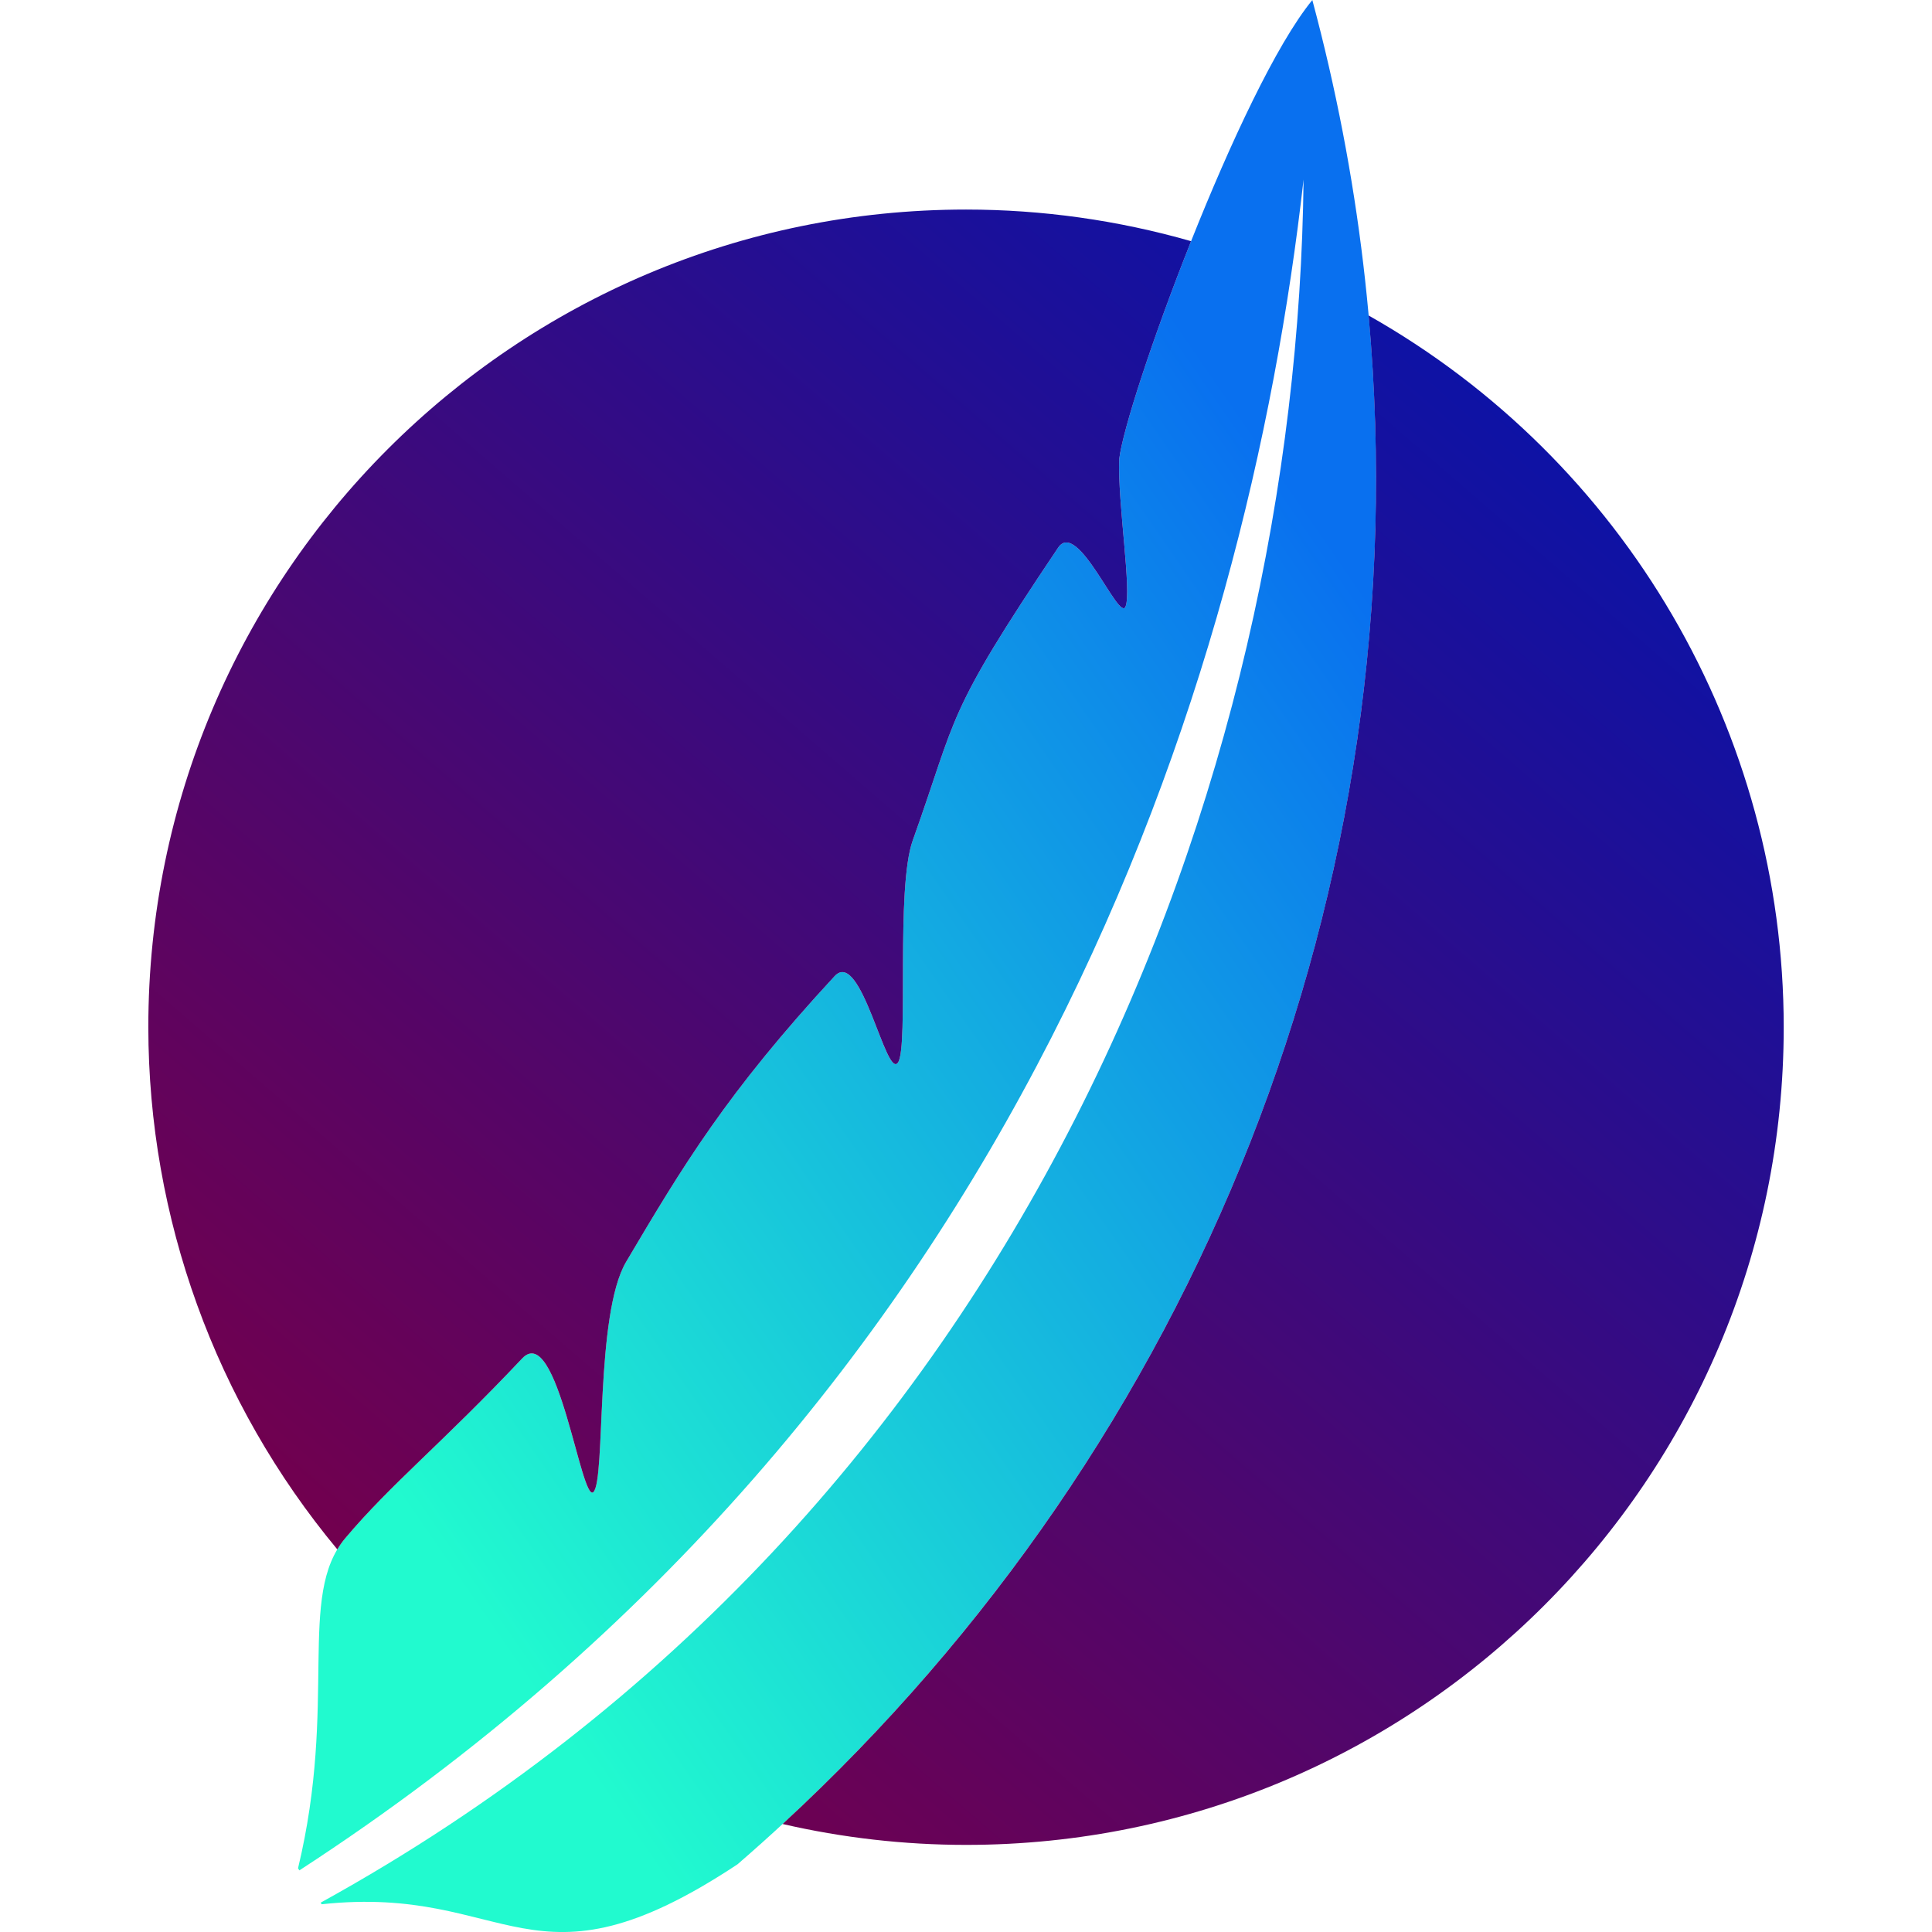
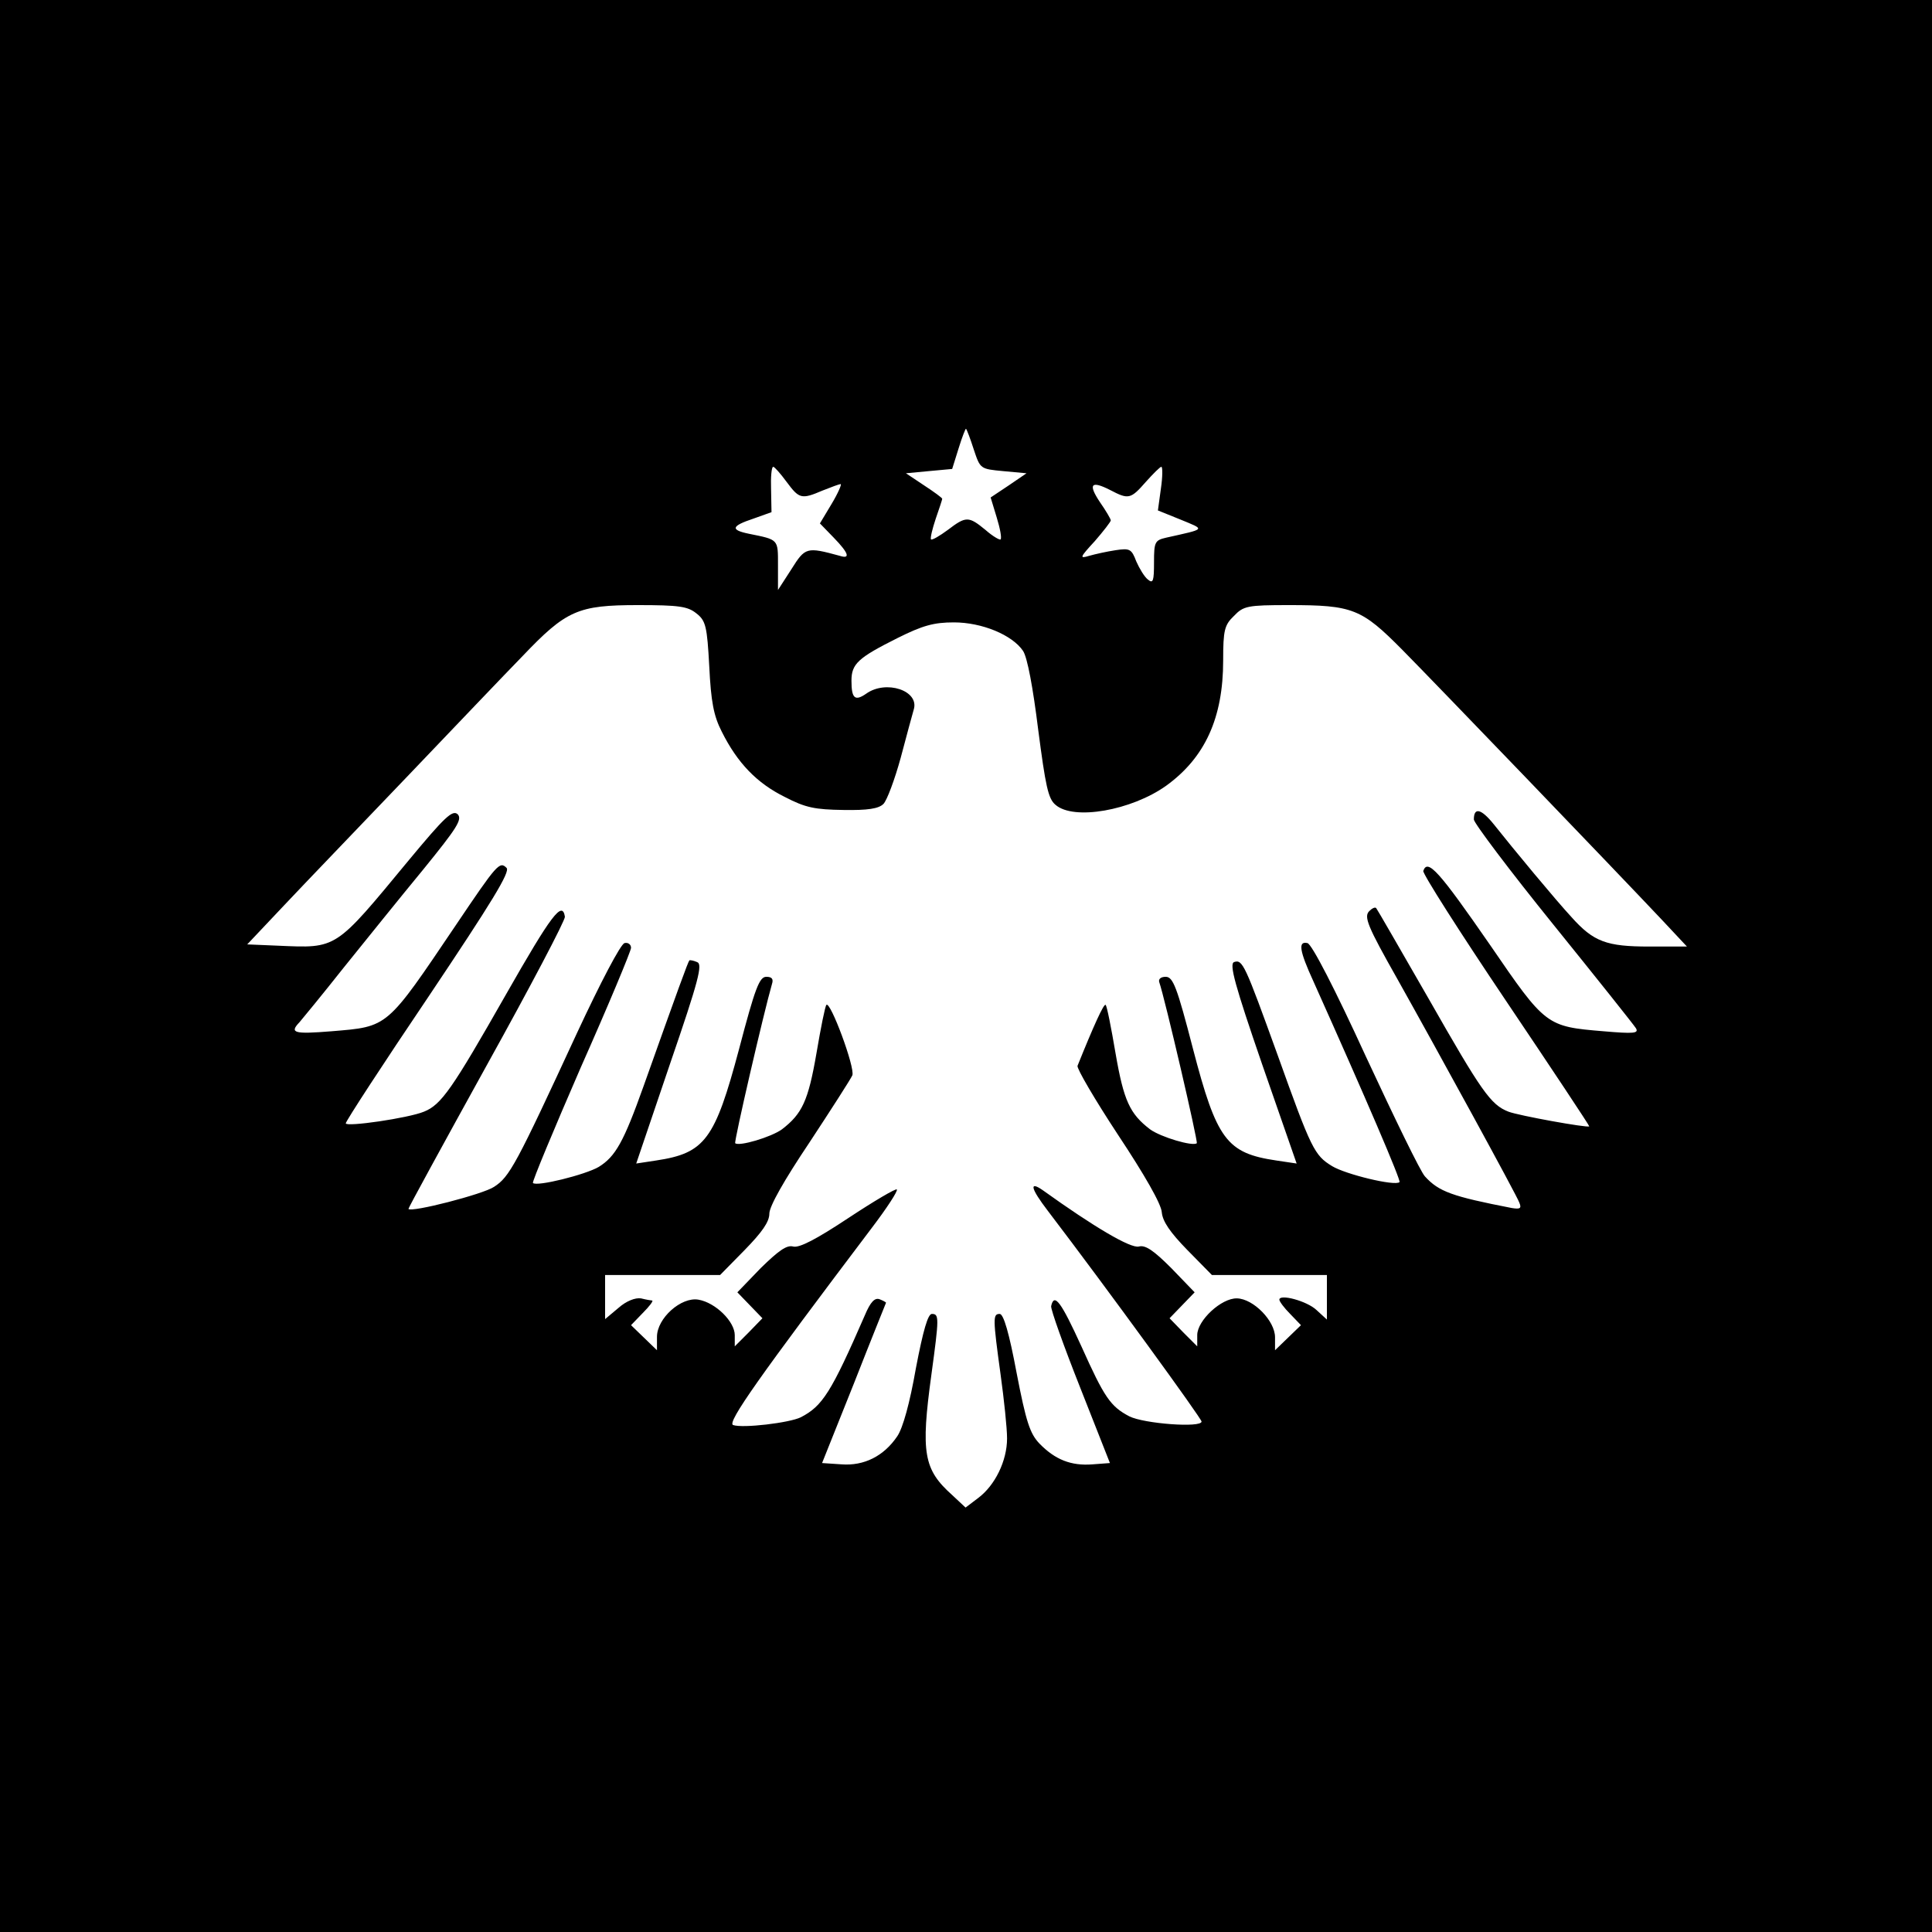
- <svg xmlns="http://www.w3.org/2000/svg" xmlns:xlink="http://www.w3.org/1999/xlink" width="512" height="512" version="1.1" viewBox="0 0 512 512">
-   <defs>
-     <linearGradient id="linearGradient22708">
-       <stop stop-color="#21facf" offset="0" />
-       <stop stop-color="#0970ef" offset="1" />
-     </linearGradient>
-     <linearGradient id="linearGradient6949" x1="68.454" x2="198.59" y1="246.73" y2="96.35" gradientTransform="translate(-5.754,-56.594)" gradientUnits="userSpaceOnUse">
-       <stop stop-color="#72004e" offset="0" />
-       <stop stop-color="#0015b1" offset="1" />
-     </linearGradient>
-     <linearGradient id="linearGradient22718" x1="56.735" x2="155.2" y1="246.96" y2="58.575" gradientUnits="userSpaceOnUse">
-       <stop stop-color="#4f00da" offset="0" />
-       <stop stop-color="#e5311b" offset="1" />
-     </linearGradient>
-     <linearGradient id="linearGradient23463" x1="68.454" x2="198.59" y1="246.73" y2="96.35" gradientUnits="userSpaceOnUse" xlink:href="#linearGradient22708" />
-     <linearGradient id="linearGradient903" x1="54.478" x2="192.1" y1="247.56" y2="9.809" gradientTransform="matrix(.87923 0 0 .87923 -9.551 48.787)" gradientUnits="userSpaceOnUse">
-       <stop stop-color="#dc180d" offset="0" />
-       <stop stop-color="#f96e20" offset=".5" />
-       <stop stop-color="#f4ce41" offset="1" />
-     </linearGradient>
-     <linearGradient id="linearGradient918" x1="39.468" x2="154.99" y1="204.22" y2="124.47" gradientUnits="userSpaceOnUse" xlink:href="#linearGradient22708" />
-   </defs>
-   <g transform="matrix(2.473 0 0 2.473 -4.8978 -4.8812)">
-     <path transform="translate(-5.5496,-57.412)" d="m148.16 59.393c-7.71 9.399-19.951 42.888-20.696 49.204-0.17 4.674 1.373 14.231 0.672 15.805-0.719 1.613-5.117-9.446-7.215-6.327-12.219 18.168-10.7 17.731-15.582 31.378-1.836 5.131-0.424 21.99-1.567 23.773-1.273 1.987-3.962-12.31-6.806-9.236-11.603 12.54-16.279 20.379-22.336 30.607-3.359 5.673-2.182 23.33-3.506 24.674-1.302 1.321-3.857-18.326-7.644-14.309-8.519 9.038-14.054 13.441-18.946 19.252-5.198 6.174-0.783 17.584-5.067 35.383l0.145 0.221c77.447-50.308 101.52-127.16 107.61-181.19-0.681 63.93-29.41 142.78-105.33 184.65l0.113 0.171c20.241-2.181 22.307 10.458 44.562-4.284 55.792-48.277 81.856-124.29 61.593-199.78z" display="none" fill="url(#linearGradient903)" />
-     <path transform="translate(-5.5498,-57.412)" d="m148.16 59.393c-7.71 9.399-19.951 42.888-20.696 49.204-0.17 4.674 1.373 14.231 0.672 15.805-0.719 1.613-5.117-9.446-7.215-6.327-12.219 18.168-10.7 17.731-15.582 31.378-1.836 5.131-0.424 21.99-1.567 23.773-1.273 1.987-3.962-12.31-6.806-9.236-11.603 12.54-16.279 20.379-22.336 30.607-3.359 5.673-2.182 23.33-3.506 24.674-1.302 1.321-3.857-18.326-7.644-14.309-8.519 9.038-14.054 13.441-18.946 19.252-5.198 6.174-0.783 17.584-5.067 35.383l0.145 0.221c77.447-50.308 101.52-127.16 107.61-181.19-0.681 63.93-29.41 142.78-105.33 184.65l0.113 0.171c20.241-2.181 22.307 10.458 44.562-4.284 55.792-48.277 81.856-124.29 61.593-199.78z" fill="url(#linearGradient918)" />
-     <g transform="translate(0 2.0218e-5)">
-       <path transform="translate(-5.7543,-56.594)" d="m111.25 81.024c-48.394-1.5e-5 -87.625 39.231-87.625 87.625 0.017 20.443 7.182 40.236 20.253 55.954 0.252-0.422 0.536-0.824 0.858-1.206 4.892-5.81 10.427-10.214 18.946-19.252 3.787-4.018 6.341 15.63 7.644 14.309 1.324-1.344 0.147-19.001 3.506-24.674 6.056-10.228 10.733-18.067 22.336-30.607 2.844-3.074 5.533 11.223 6.806 9.236 1.142-1.782-0.269-18.641 1.566-23.773 4.882-13.647 3.363-13.21 15.582-31.378 2.098-3.119 6.496 7.94 7.215 6.327 0.701-1.573-0.842-11.131-0.672-15.805 0.372-3.15 3.604-13.059 7.705-23.367-7.843-2.247-15.962-3.388-24.12-3.389zm43.142 11.356c5.566 61.595-18.426 120.7-62.796 161.65 6.446 1.486 13.04 2.237 19.655 2.239 48.394 1e-5 87.625-39.231 87.625-87.625-3.1e-4 -31.581-16.995-60.719-44.484-76.268z" display="none" fill="url(#linearGradient22718)" />
-       <path transform="translate(-5.754,-56.594)" d="m111.25 81.024c-48.394-1.5e-5 -87.625 39.231-87.625 87.625 0.017 20.443 7.182 40.236 20.253 55.954 0.252-0.422 0.536-0.824 0.858-1.206 4.892-5.81 10.427-10.214 18.946-19.252 3.787-4.018 6.341 15.63 7.644 14.309 1.324-1.344 0.147-19.001 3.506-24.674 6.056-10.228 10.733-18.067 22.336-30.607 2.844-3.074 5.533 11.223 6.806 9.236 1.142-1.782-0.269-18.641 1.566-23.773 4.882-13.647 3.363-13.21 15.582-31.378 2.098-3.119 6.496 7.94 7.215 6.327 0.701-1.573-0.842-11.131-0.672-15.805 0.372-3.15 3.604-13.059 7.705-23.367-7.843-2.247-15.962-3.388-24.12-3.389zm43.142 11.356c5.566 61.595-18.426 120.7-62.796 161.65 6.446 1.486 13.04 2.237 19.655 2.239 48.394 1e-5 87.625-39.231 87.625-87.625-3.1e-4 -31.581-16.995-60.719-44.484-76.268z" display="none" fill="url(#linearGradient23463)" />
-       <path d="m105.5 24.43c-48.394-1.5e-5 -87.625 39.231-87.625 87.625 0.017 20.443 7.182 40.236 20.253 55.954 0.252-0.422 0.536-0.824 0.858-1.206 4.892-5.81 10.427-10.214 18.946-19.252 3.787-4.018 6.341 15.63 7.644 14.309 1.324-1.344 0.147-19.001 3.506-24.674 6.056-10.228 10.733-18.067 22.336-30.607 2.844-3.074 5.533 11.223 6.806 9.236 1.142-1.782-0.269-18.641 1.566-23.773 4.882-13.647 3.363-13.21 15.582-31.378 2.098-3.119 6.496 7.94 7.215 6.327 0.701-1.573-0.842-11.131-0.672-15.805 0.372-3.15 3.604-13.059 7.705-23.367-7.843-2.247-15.962-3.388-24.12-3.389zm43.142 11.356c5.566 61.595-18.426 120.7-62.796 161.65 6.446 1.486 13.04 2.237 19.655 2.239 48.394 1e-5 87.625-39.231 87.625-87.625-3.1e-4 -31.581-16.995-60.719-44.484-76.268z" fill="url(#linearGradient6949)" />
-     </g>
+ <svg xmlns="http://www.w3.org/2000/svg" version="1.0" width="447pt" height="447pt" viewBox="0 0 447 447" preserveAspectRatio="xMidYMid meet">
+   <g transform="translate(0,447) scale(0.1,-0.1)" fill="#000000" stroke="none">
+     <path d="M0 2235 l0 -2235 2235 0 2235 0 0 2235 0 2235 -2235 0 -2235 0 0 -2235z m2253 1195 c15 -45 15 -45 68 -50 l54 -5 -41 -28 -42 -28 14 -46 c8 -26 12 -48 9 -51 -2 -2 -18 7 -35 22 -39 32 -45 32 -87 0 -19 -14 -36 -24 -39 -22 -2 3 3 24 11 48 8 23 15 44 15 46 0 2 -19 16 -42 31 l-42 28 53 5 54 5 15 48 c8 26 16 46 17 45 2 -2 10 -23 18 -48z m-433 -75 c29 -39 34 -41 83 -20 20 8 39 15 42 15 3 0 -6 -21 -21 -46 l-27 -45 32 -33 c35 -36 39 -50 14 -42 -77 21 -80 20 -112 -31 l-31 -48 0 57 c0 61 2 59 -67 73 -44 9 -41 18 10 35 l42 15 -1 53 c-1 28 1 52 5 52 3 0 17 -16 31 -35z m866 -15 l-7 -51 52 -21 c58 -24 61 -21 -33 -42 -26 -6 -28 -10 -28 -57 0 -43 -2 -50 -14 -40 -8 6 -20 26 -27 42 -11 29 -15 31 -48 26 -20 -3 -47 -9 -61 -13 -23 -7 -22 -4 13 34 20 23 37 45 37 48 0 3 -11 22 -25 42 -28 42 -21 51 24 28 42 -22 47 -21 82 19 17 19 33 35 36 35 3 0 3 -23 -1 -50z m-1075 -289 c22 -17 25 -30 30 -123 4 -81 10 -114 29 -151 36 -72 81 -119 146 -151 48 -25 70 -29 135 -30 57 -1 82 3 93 14 8 8 26 56 40 107 13 50 27 100 30 111 14 44 -64 70 -110 37 -26 -18 -34 -11 -34 30 0 39 15 53 107 99 58 29 84 36 130 36 65 0 135 -29 160 -66 10 -15 23 -85 35 -182 17 -130 23 -160 40 -174 42 -37 176 -13 256 44 90 65 132 157 132 290 0 70 3 82 25 103 22 23 31 25 127 25 148 0 168 -8 263 -104 78 -79 481 -498 599 -623 l59 -63 -87 0 c-99 0 -129 11 -180 68 -37 40 -134 157 -180 215 -29 36 -46 40 -46 11 0 -8 82 -117 183 -242 101 -125 187 -233 192 -241 7 -12 -5 -13 -75 -7 -132 11 -134 12 -262 199 -119 172 -145 201 -155 172 -2 -6 84 -141 191 -300 107 -159 194 -290 193 -291 -4 -4 -164 25 -187 34 -41 16 -62 46 -185 262 -65 113 -119 207 -121 209 -3 3 -10 -1 -16 -7 -13 -13 -4 -35 65 -157 92 -164 277 -502 282 -517 6 -14 2 -16 -17 -13 -139 27 -169 38 -201 73 -10 10 -71 136 -137 278 -71 155 -125 260 -135 262 -22 5 -19 -17 14 -89 122 -272 203 -461 199 -464 -10 -10 -125 18 -156 37 -41 25 -48 39 -126 257 -76 210 -81 222 -101 215 -11 -5 2 -53 65 -236 l80 -230 -47 7 c-115 17 -138 48 -193 259 -37 143 -46 166 -63 166 -11 0 -17 -5 -15 -12 13 -37 90 -369 87 -373 -9 -8 -83 14 -108 32 -47 36 -61 66 -80 176 -10 59 -20 110 -23 112 -4 4 -28 -49 -65 -141 -2 -6 40 -78 94 -160 61 -92 100 -160 101 -179 2 -21 19 -46 59 -87 l57 -58 133 0 133 0 0 -52 0 -51 -24 22 c-22 21 -86 38 -86 24 0 -4 11 -19 25 -33 l25 -26 -30 -29 -30 -29 0 30 c0 38 -50 89 -88 90 -36 1 -92 -51 -92 -85 l0 -26 -32 32 -32 33 29 30 29 30 -54 56 c-41 41 -60 54 -75 50 -19 -5 -105 46 -222 130 -33 23 -28 4 11 -47 141 -185 356 -481 356 -488 0 -15 -133 -5 -167 12 -44 23 -58 44 -111 162 -47 103 -63 125 -70 93 -1 -8 29 -92 67 -188 l69 -175 -40 -3 c-50 -4 -87 11 -123 48 -22 23 -31 50 -53 164 -17 91 -30 136 -39 136 -16 0 -16 -9 2 -140 8 -58 15 -124 15 -148 0 -52 -28 -109 -67 -138 l-29 -22 -31 29 c-66 59 -73 97 -48 279 18 132 18 140 1 140 -9 0 -20 -37 -37 -126 -14 -80 -30 -138 -43 -157 -31 -46 -77 -69 -129 -65 l-45 3 74 185 c40 102 74 186 74 186 0 1 -7 5 -15 8 -11 4 -21 -6 -34 -37 -78 -179 -98 -210 -148 -236 -26 -13 -135 -26 -157 -18 -14 6 61 112 321 456 35 46 61 86 58 89 -2 3 -53 -27 -112 -66 -74 -49 -114 -70 -128 -66 -15 4 -34 -10 -75 -50 l-54 -56 29 -30 29 -30 -32 -33 -32 -32 0 26 c0 31 -44 75 -84 82 -40 7 -96 -43 -96 -86 l0 -31 -30 29 -30 29 27 28 c15 15 25 28 22 29 -2 0 -14 2 -26 5 -13 2 -34 -6 -52 -22 l-31 -26 0 51 0 51 133 0 133 0 57 58 c40 41 57 65 57 84 0 17 34 77 93 165 50 76 95 146 99 155 7 17 -51 173 -60 163 -3 -3 -13 -53 -23 -112 -19 -110 -33 -140 -80 -176 -25 -18 -99 -40 -108 -32 -3 4 66 302 85 368 4 12 0 17 -13 17 -16 0 -26 -26 -63 -167 -56 -210 -79 -241 -192 -258 l-46 -7 78 230 c67 195 76 231 63 236 -9 4 -17 5 -18 4 -3 -3 -26 -66 -106 -291 -46 -129 -65 -163 -104 -187 -31 -18 -143 -46 -152 -37 -2 3 48 123 111 268 64 144 116 269 116 276 0 8 -7 13 -15 11 -9 -2 -56 -92 -110 -208 -141 -305 -156 -333 -192 -356 -25 -17 -192 -60 -198 -51 -1 1 81 151 181 332 101 182 182 336 181 344 -6 38 -31 5 -137 -181 -124 -218 -149 -254 -189 -270 -36 -15 -181 -36 -181 -27 0 5 86 137 192 294 146 218 189 288 180 297 -16 16 -22 9 -117 -132 -162 -240 -156 -235 -288 -246 -87 -7 -98 -4 -74 21 6 7 53 64 102 126 50 62 132 164 184 227 78 96 91 116 80 128 -12 11 -30 -6 -113 -106 -172 -208 -165 -204 -303 -198 l-71 3 85 90 c47 50 174 182 282 295 108 113 229 240 270 282 101 106 128 118 267 118 95 0 115 -3 135 -19z" />
  </g>
</svg>
